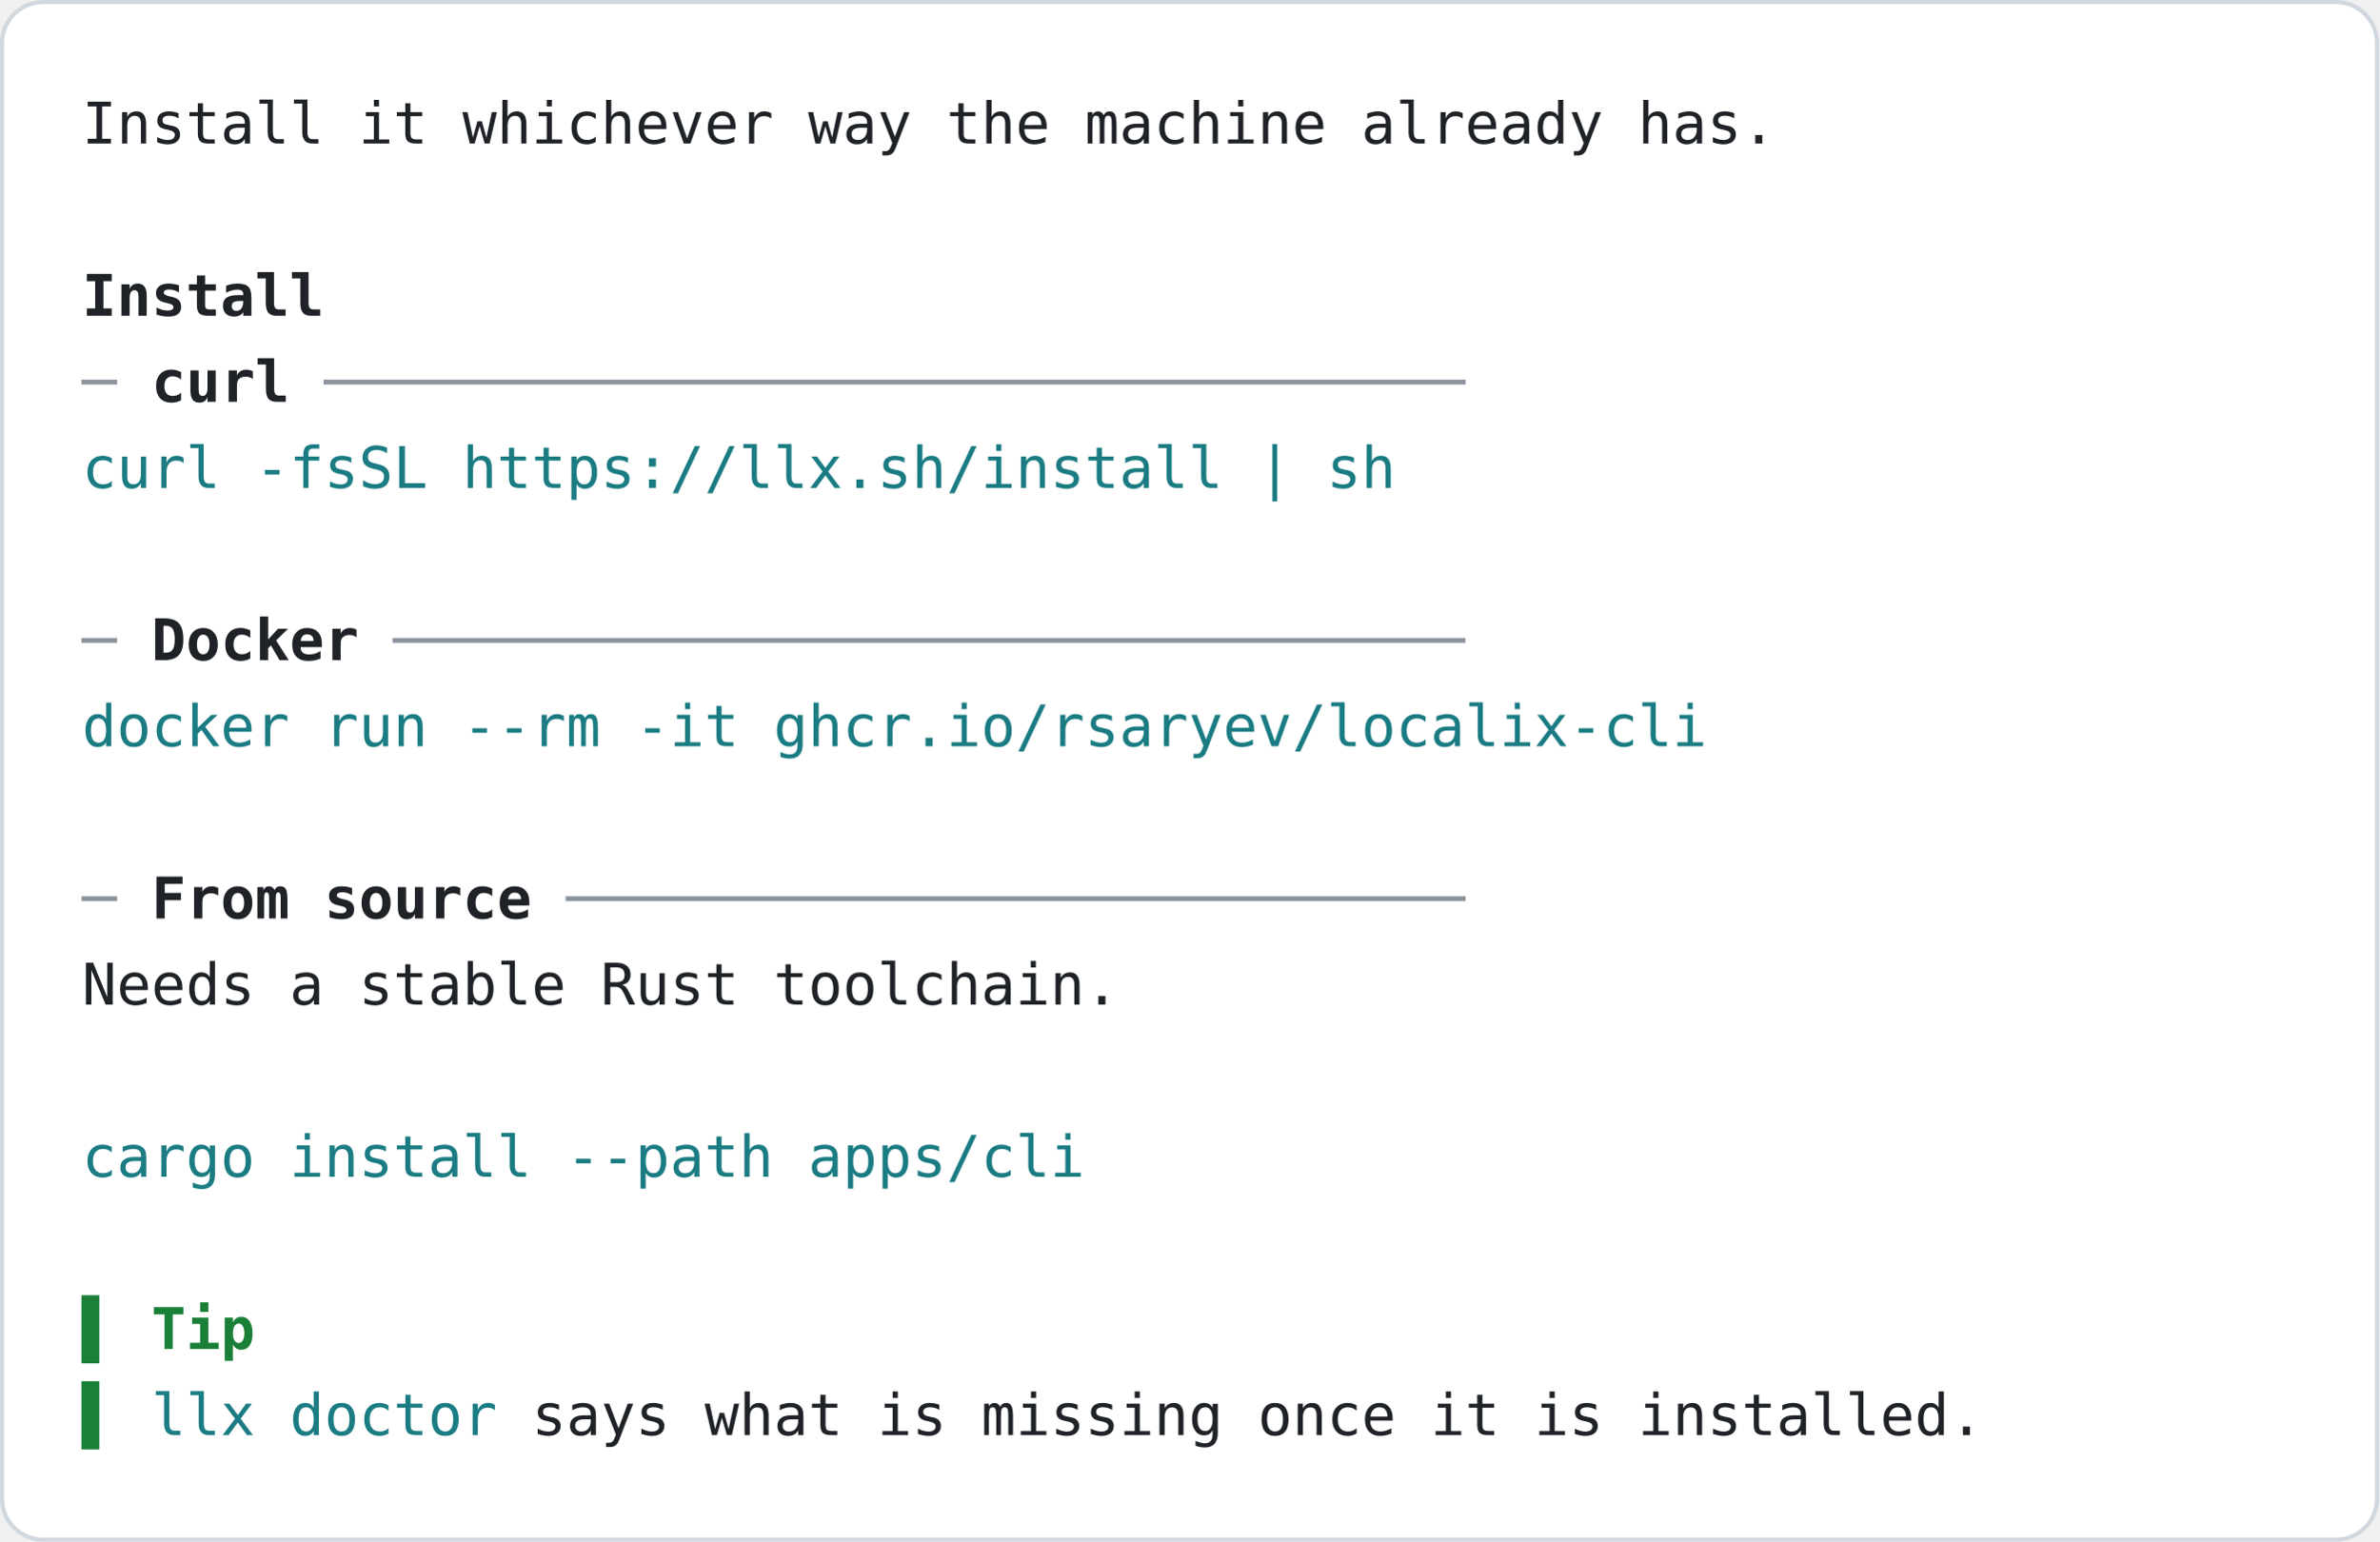
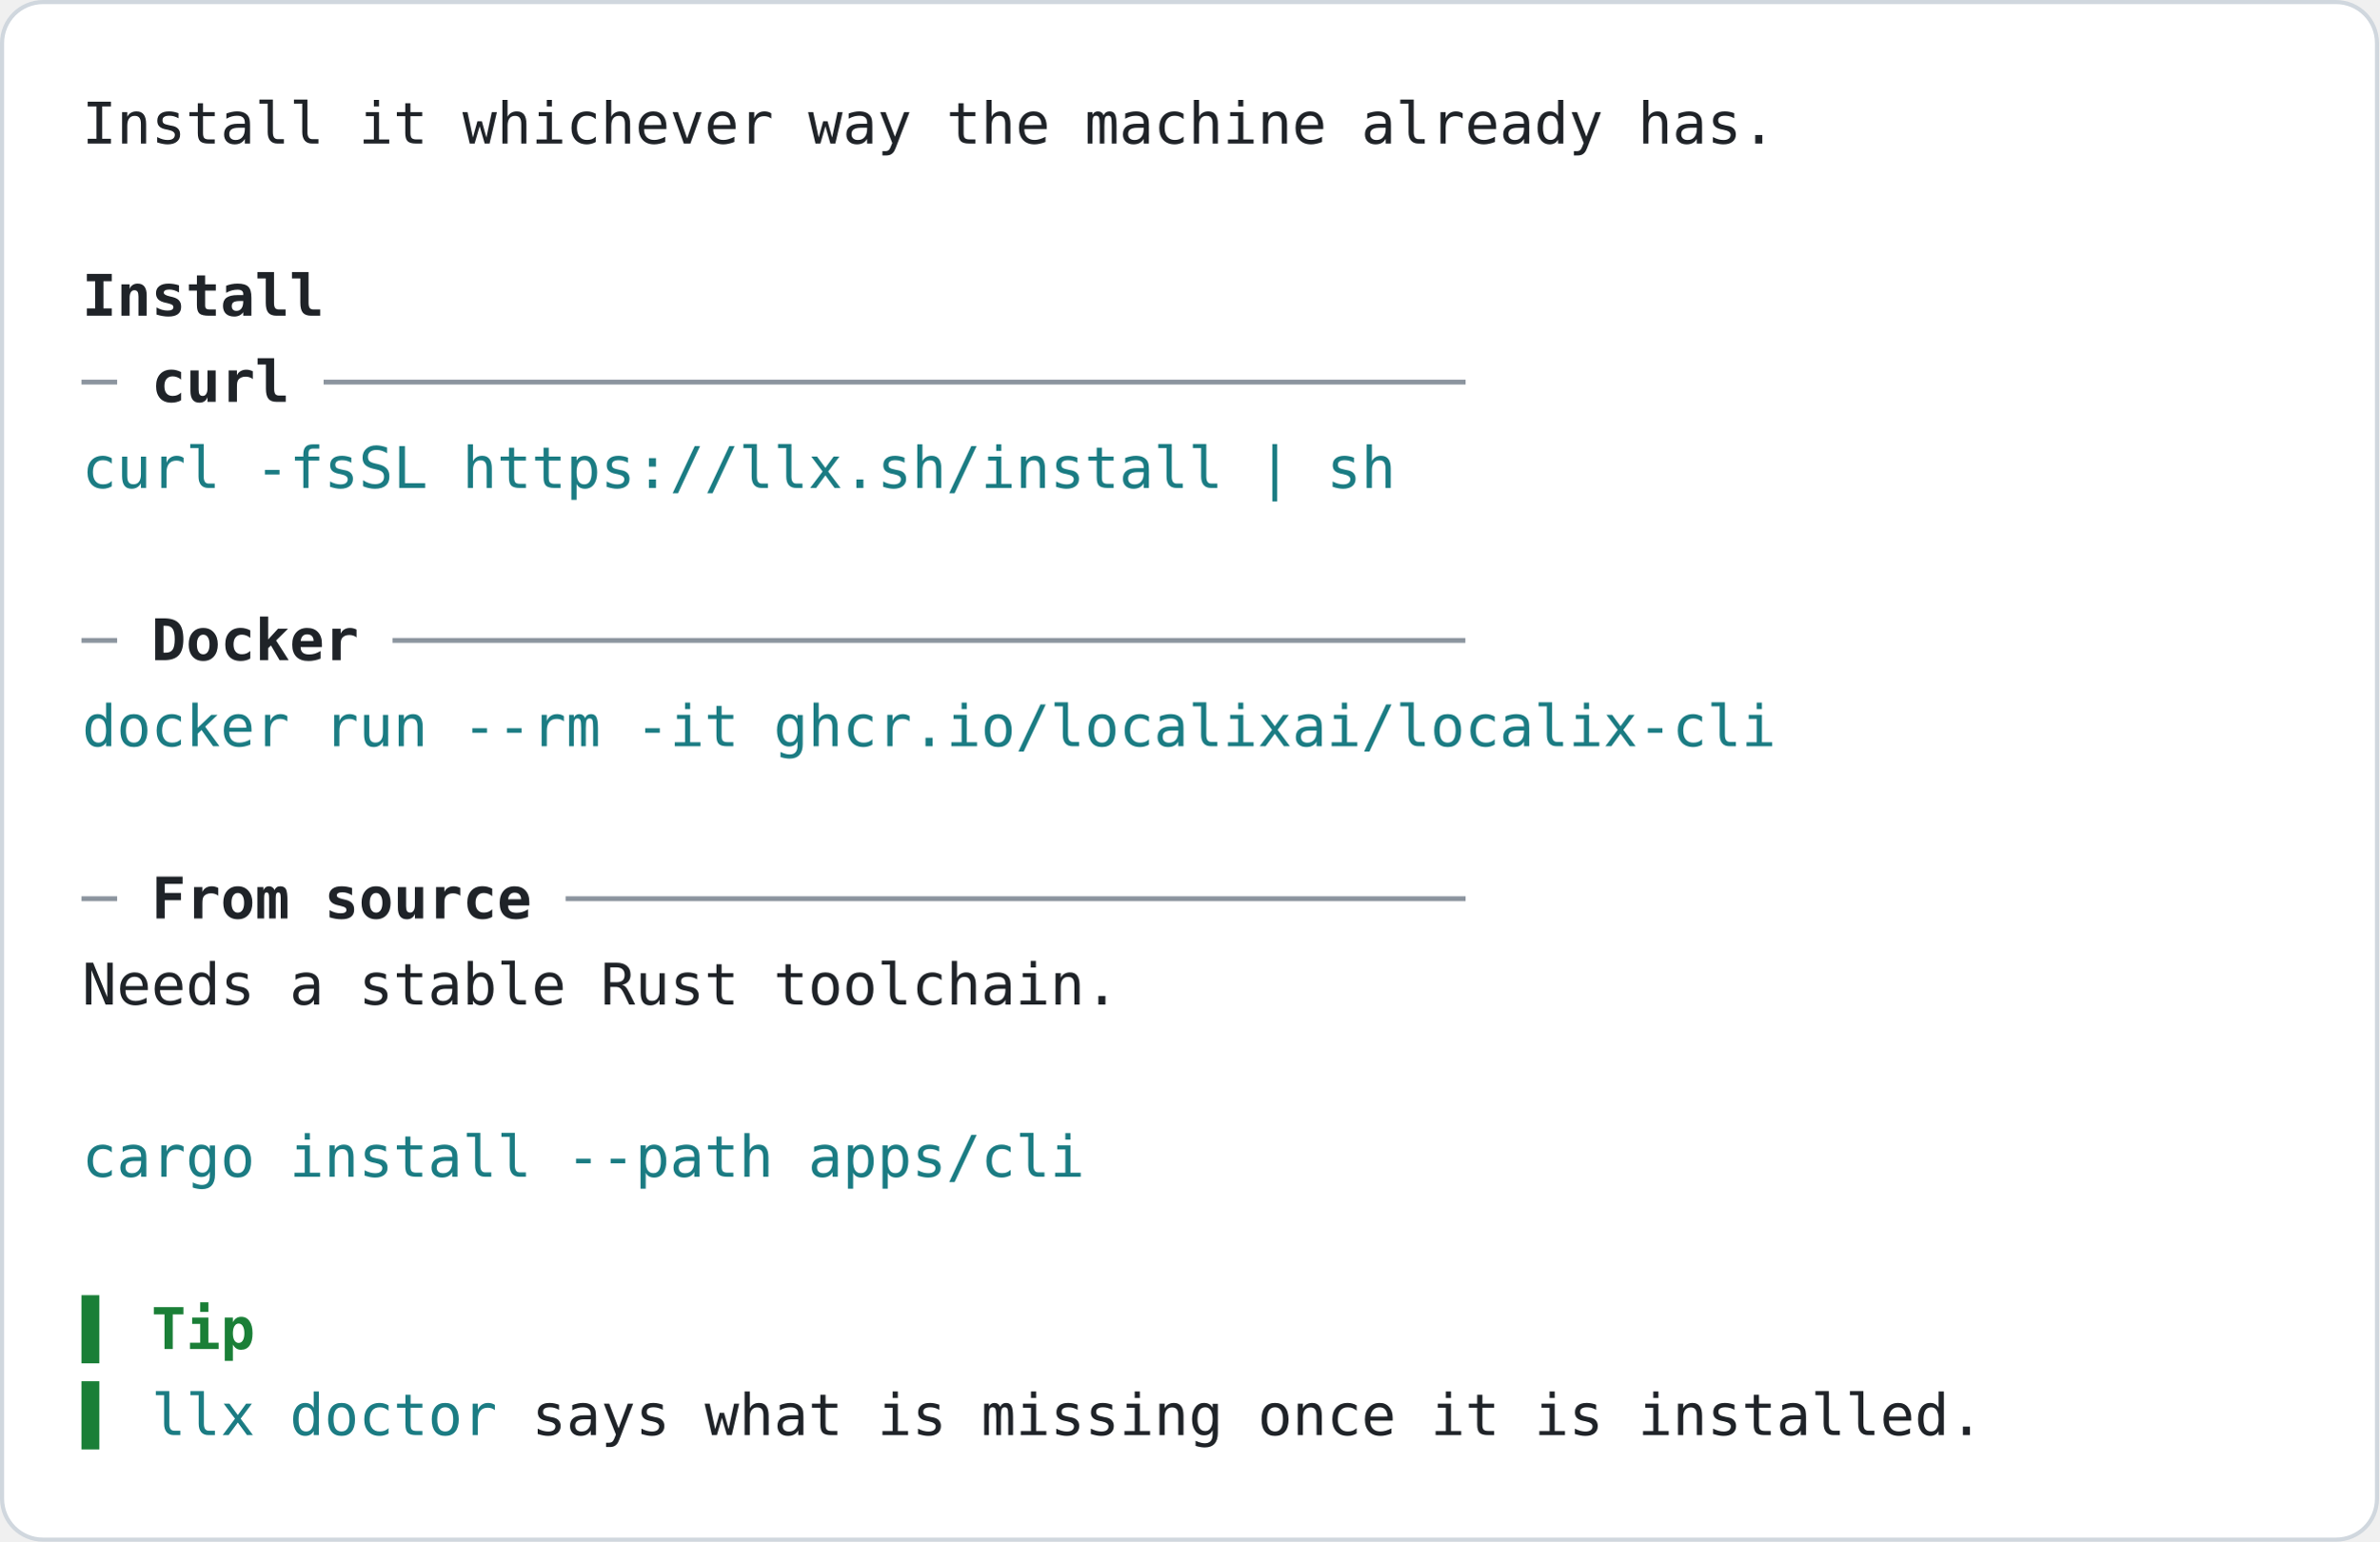
<svg xmlns="http://www.w3.org/2000/svg" viewBox="0 0 580 376" width="580" height="376" font-family="ui-monospace, SFMono-Regular, Menlo, Consolas, monospace" font-size="14">
  <rect x="0.5" y="0.5" width="579" height="375" rx="10" fill="#ffffff" stroke="#d0d7de" />
  <text x="20.0" y="35.0" fill="#1f2328" xml:space="preserve" textLength="413.1" lengthAdjust="spacingAndGlyphs">Install it whichever way the machine already has.</text>
  <text x="20.0" y="77.0" fill="#1f2328" xml:space="preserve" textLength="59.0" lengthAdjust="spacingAndGlyphs" font-weight="700">Install</text>
  <text x="20.0" y="98.0" fill="#8c959f" xml:space="preserve" textLength="16.9" lengthAdjust="spacingAndGlyphs">─ </text>
  <text x="36.9" y="98.0" fill="#1f2328" xml:space="preserve" textLength="33.7" lengthAdjust="spacingAndGlyphs" font-weight="700">curl</text>
  <text x="70.6" y="98.0" fill="#8c959f" xml:space="preserve" textLength="286.6" lengthAdjust="spacingAndGlyphs"> ─────────────────────────────────</text>
  <text x="20.0" y="119.0" fill="#1b7c83" xml:space="preserve" textLength="320.3" lengthAdjust="spacingAndGlyphs">curl -fsSL https://llx.sh/install | sh</text>
  <text x="20.0" y="161.0" fill="#8c959f" xml:space="preserve" textLength="16.9" lengthAdjust="spacingAndGlyphs">─ </text>
  <text x="36.9" y="161.0" fill="#1f2328" xml:space="preserve" textLength="50.6" lengthAdjust="spacingAndGlyphs" font-weight="700">Docker</text>
  <text x="87.4" y="161.0" fill="#8c959f" xml:space="preserve" textLength="269.8" lengthAdjust="spacingAndGlyphs"> ───────────────────────────────</text>
-   <text x="20.0" y="182.0" fill="#1b7c83" xml:space="preserve" textLength="362.5" lengthAdjust="spacingAndGlyphs">docker run --rm -it ghcr.io/rsaryev/localix-cli</text>
+   <text x="20.0" y="182.0" fill="#1b7c83" xml:space="preserve" textLength="362.5" lengthAdjust="spacingAndGlyphs">docker run --rm -it ghcr.io/localixai/localix-cli</text>
  <text x="20.0" y="224.0" fill="#8c959f" xml:space="preserve" textLength="16.9" lengthAdjust="spacingAndGlyphs">─ </text>
  <text x="36.9" y="224.0" fill="#1f2328" xml:space="preserve" textLength="92.7" lengthAdjust="spacingAndGlyphs" font-weight="700">From source</text>
  <text x="129.6" y="224.0" fill="#8c959f" xml:space="preserve" textLength="227.6" lengthAdjust="spacingAndGlyphs"> ──────────────────────────</text>
  <text x="20.0" y="245.0" fill="#1f2328" xml:space="preserve" textLength="252.9" lengthAdjust="spacingAndGlyphs">Needs a stable Rust toolchain.</text>
  <text x="20.0" y="287.0" fill="#1b7c83" xml:space="preserve" textLength="244.5" lengthAdjust="spacingAndGlyphs">cargo install --path apps/cli</text>
  <text x="20.0" y="329.0" fill="#1a7f37" xml:space="preserve" textLength="16.9" lengthAdjust="spacingAndGlyphs">▌ </text>
  <text x="36.9" y="329.0" fill="#1a7f37" xml:space="preserve" textLength="25.3" lengthAdjust="spacingAndGlyphs" font-weight="700">Tip</text>
  <text x="20.0" y="350.0" fill="#1a7f37" xml:space="preserve" textLength="16.9" lengthAdjust="spacingAndGlyphs">▌ </text>
  <text x="36.9" y="350.0" fill="#1b7c83" xml:space="preserve" textLength="84.3" lengthAdjust="spacingAndGlyphs">llx doctor</text>
  <text x="121.2" y="350.0" fill="#1f2328" xml:space="preserve" textLength="362.5" lengthAdjust="spacingAndGlyphs"> says what is missing once it is installed.</text>
</svg>
